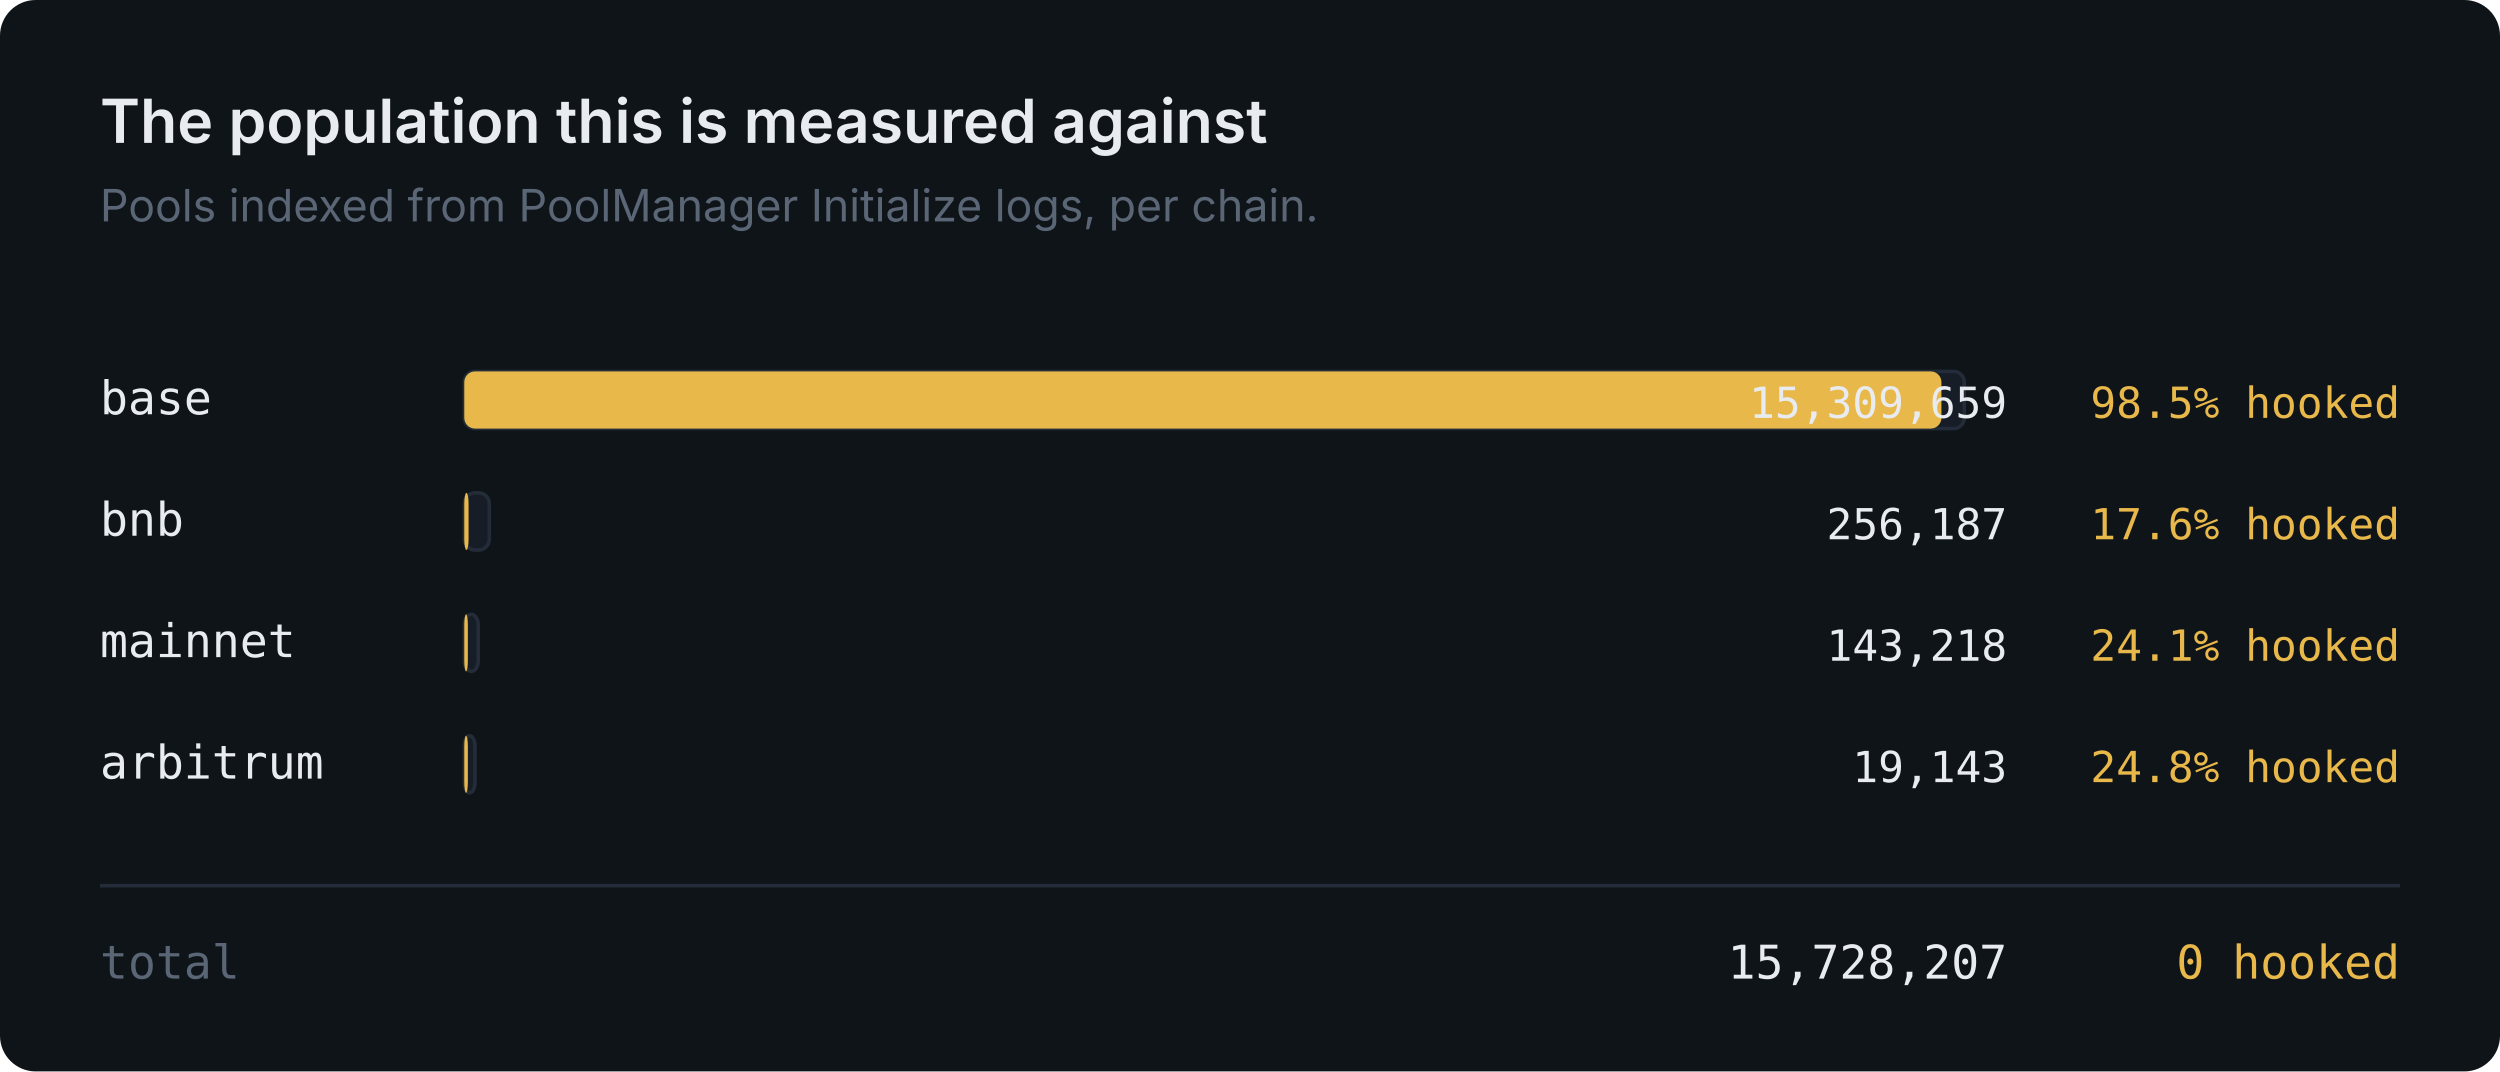
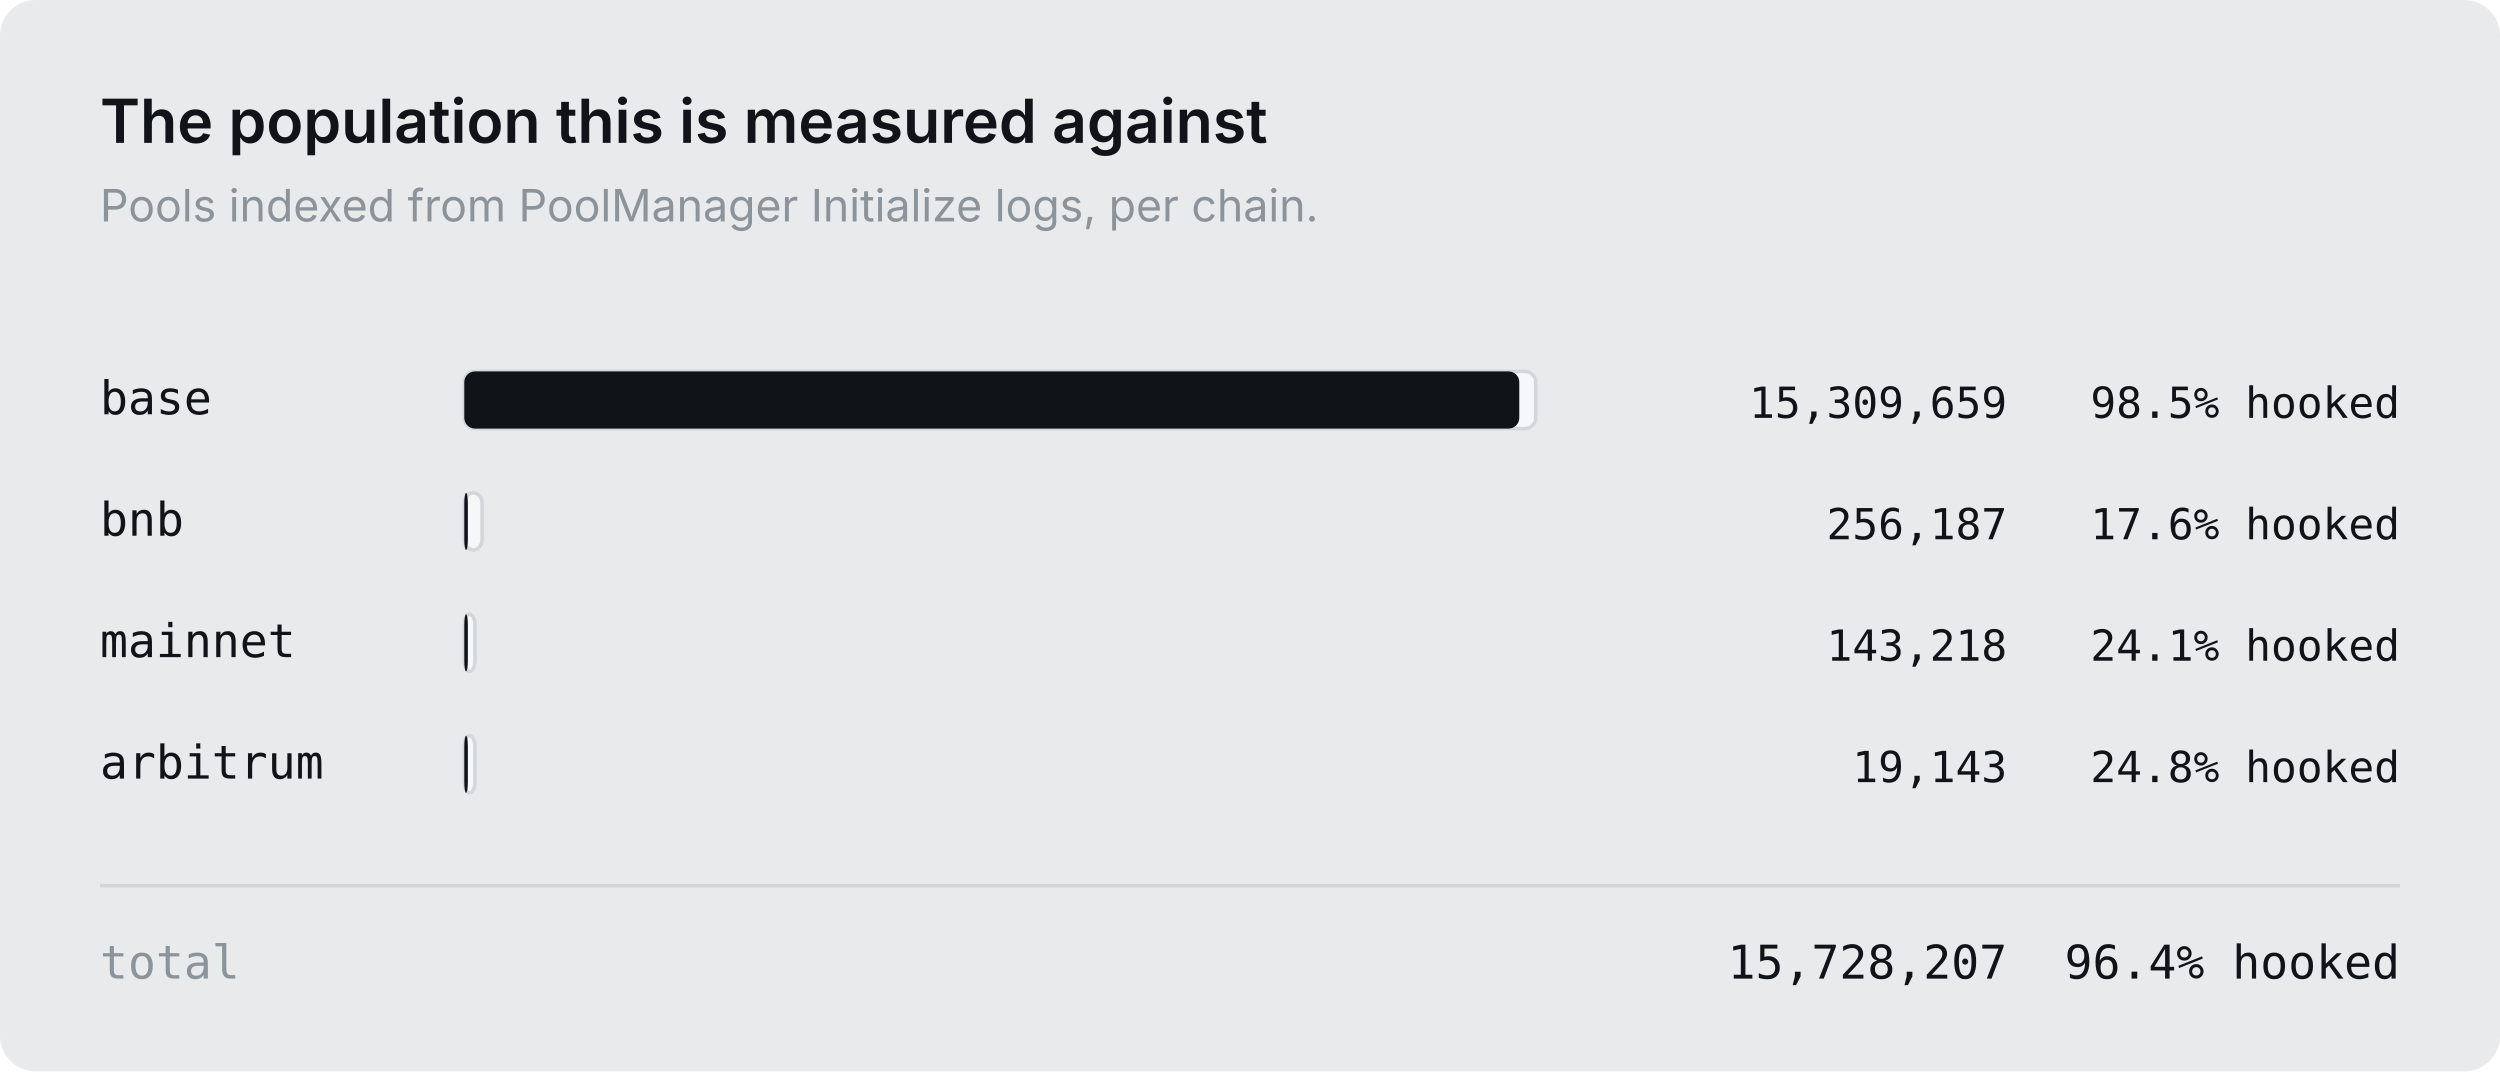
<svg xmlns="http://www.w3.org/2000/svg" viewBox="0 0 700 300" width="700" height="300" role="img" aria-label="Pools indexed per chain, and the hooked share">
-   <rect width="700" height="300" rx="10" fill="#0f1419" />
-   <text x="28" y="40" font-family="'IBM Plex Sans',-apple-system,BlinkMacSystemFont,'Segoe UI',sans-serif" font-size="17" font-weight="600" fill="#e8ecf1" text-anchor="start">The population this is measured against</text>
-   <text x="28" y="62" font-family="'IBM Plex Sans',-apple-system,BlinkMacSystemFont,'Segoe UI',sans-serif" font-size="12.5" font-weight="400" fill="#5a6675" text-anchor="start">Pools indexed from PoolManager Initialize logs, per chain.</text>
-   <text x="28" y="116" font-family="ui-monospace,'SF Mono','IBM Plex Mono',Menlo,monospace" font-size="13" font-weight="400" fill="#e8ecf1" text-anchor="start">base</text>
-   <rect x="130" y="104" width="420.0" height="16" rx="3" fill="#171d26" stroke="#232c38" />
-   <rect x="130" y="104" width="413.6" height="16" rx="3" fill="#e8b84b" />
-   <text x="562" y="117" font-family="ui-monospace,'SF Mono','IBM Plex Mono',Menlo,monospace" font-size="12" font-weight="400" fill="#e8ecf1" text-anchor="end">15,309,659</text>
-   <text x="672" y="117" font-family="ui-monospace,'SF Mono','IBM Plex Mono',Menlo,monospace" font-size="12" font-weight="400" fill="#e8b84b" text-anchor="end">98.5% hooked</text>
-   <text x="28" y="150" font-family="ui-monospace,'SF Mono','IBM Plex Mono',Menlo,monospace" font-size="13" font-weight="400" fill="#e8ecf1" text-anchor="start">bnb</text>
-   <rect x="130" y="138" width="7.0" height="16" rx="3" fill="#171d26" stroke="#232c38" />
-   <rect x="130" y="138" width="1.2" height="16" rx="3" fill="#e8b84b" />
-   <text x="562" y="151" font-family="ui-monospace,'SF Mono','IBM Plex Mono',Menlo,monospace" font-size="12" font-weight="400" fill="#e8ecf1" text-anchor="end">256,187</text>
-   <text x="672" y="151" font-family="ui-monospace,'SF Mono','IBM Plex Mono',Menlo,monospace" font-size="12" font-weight="400" fill="#e8b84b" text-anchor="end">17.6% hooked</text>
-   <text x="28" y="184" font-family="ui-monospace,'SF Mono','IBM Plex Mono',Menlo,monospace" font-size="13" font-weight="400" fill="#e8ecf1" text-anchor="start">mainnet</text>
-   <rect x="130" y="172" width="3.9" height="16" rx="3" fill="#171d26" stroke="#232c38" />
-   <rect x="130" y="172" width="1.0" height="16" rx="3" fill="#e8b84b" />
-   <text x="562" y="185" font-family="ui-monospace,'SF Mono','IBM Plex Mono',Menlo,monospace" font-size="12" font-weight="400" fill="#e8ecf1" text-anchor="end">143,218</text>
-   <text x="672" y="185" font-family="ui-monospace,'SF Mono','IBM Plex Mono',Menlo,monospace" font-size="12" font-weight="400" fill="#e8b84b" text-anchor="end">24.1% hooked</text>
-   <text x="28" y="218" font-family="ui-monospace,'SF Mono','IBM Plex Mono',Menlo,monospace" font-size="13" font-weight="400" fill="#e8ecf1" text-anchor="start">arbitrum</text>
-   <rect x="130" y="206" width="3.0" height="16" rx="3" fill="#171d26" stroke="#232c38" />
-   <rect x="130" y="206" width="1.0" height="16" rx="3" fill="#e8b84b" />
-   <text x="562" y="219" font-family="ui-monospace,'SF Mono','IBM Plex Mono',Menlo,monospace" font-size="12" font-weight="400" fill="#e8ecf1" text-anchor="end">19,143</text>
-   <text x="672" y="219" font-family="ui-monospace,'SF Mono','IBM Plex Mono',Menlo,monospace" font-size="12" font-weight="400" fill="#e8b84b" text-anchor="end">24.8% hooked</text>
-   <line x1="28" y1="248" x2="672" y2="248" stroke="#232c38" />
-   <text x="28" y="274" font-family="ui-monospace,'SF Mono','IBM Plex Mono',Menlo,monospace" font-size="13" font-weight="400" fill="#5a6675" text-anchor="start">total</text>
-   <text x="562" y="274" font-family="ui-monospace,'SF Mono','IBM Plex Mono',Menlo,monospace" font-size="13" font-weight="400" fill="#e8ecf1" text-anchor="end">15,728,207</text>
-   <text x="672" y="274" font-family="ui-monospace,'SF Mono','IBM Plex Mono',Menlo,monospace" font-size="13" font-weight="400" fill="#e8b84b" text-anchor="end">0 hooked</text>
+   <rect width="700" height="300" rx="10" fill="#e8eaec" />
+   <text x="28" y="40" font-family="'Space Grotesk',-apple-system,BlinkMacSystemFont,'Segoe UI',sans-serif" font-size="17" font-weight="600" fill="#101418" text-anchor="start">The population this is measured against</text>
+   <text x="28" y="62" font-family="'Space Grotesk',-apple-system,BlinkMacSystemFont,'Segoe UI',sans-serif" font-size="12.5" font-weight="400" fill="#8b939b" text-anchor="start">Pools indexed from PoolManager Initialize logs, per chain.</text>
+   <text x="28" y="116" font-family="ui-monospace,'JetBrains Mono','SF Mono',Menlo,monospace" font-size="13" font-weight="400" fill="#101418" text-anchor="start">base</text>
+   <rect x="130" y="104" width="300.0" height="16" rx="3" fill="#f6f7f8" stroke="#d2d7db" />
+   <rect x="130" y="104" width="295.4" height="16" rx="3" fill="#101418" />
+   <text x="562" y="117" font-family="ui-monospace,'JetBrains Mono','SF Mono',Menlo,monospace" font-size="12" font-weight="400" fill="#101418" text-anchor="end">15,309,659</text>
+   <text x="672" y="117" font-family="ui-monospace,'JetBrains Mono','SF Mono',Menlo,monospace" font-size="12" font-weight="400" fill="#101418" text-anchor="end">98.5% hooked</text>
+   <text x="28" y="150" font-family="ui-monospace,'JetBrains Mono','SF Mono',Menlo,monospace" font-size="13" font-weight="400" fill="#101418" text-anchor="start">bnb</text>
+   <rect x="130" y="138" width="5.0" height="16" rx="3" fill="#f6f7f8" stroke="#d2d7db" />
+   <rect x="130" y="138" width="1.0" height="16" rx="3" fill="#101418" />
+   <text x="562" y="151" font-family="ui-monospace,'JetBrains Mono','SF Mono',Menlo,monospace" font-size="12" font-weight="400" fill="#101418" text-anchor="end">256,187</text>
+   <text x="672" y="151" font-family="ui-monospace,'JetBrains Mono','SF Mono',Menlo,monospace" font-size="12" font-weight="400" fill="#101418" text-anchor="end">17.6% hooked</text>
+   <text x="28" y="184" font-family="ui-monospace,'JetBrains Mono','SF Mono',Menlo,monospace" font-size="13" font-weight="400" fill="#101418" text-anchor="start">mainnet</text>
+   <rect x="130" y="172" width="3.0" height="16" rx="3" fill="#f6f7f8" stroke="#d2d7db" />
+   <rect x="130" y="172" width="1.0" height="16" rx="3" fill="#101418" />
+   <text x="562" y="185" font-family="ui-monospace,'JetBrains Mono','SF Mono',Menlo,monospace" font-size="12" font-weight="400" fill="#101418" text-anchor="end">143,218</text>
+   <text x="672" y="185" font-family="ui-monospace,'JetBrains Mono','SF Mono',Menlo,monospace" font-size="12" font-weight="400" fill="#101418" text-anchor="end">24.1% hooked</text>
+   <text x="28" y="218" font-family="ui-monospace,'JetBrains Mono','SF Mono',Menlo,monospace" font-size="13" font-weight="400" fill="#101418" text-anchor="start">arbitrum</text>
+   <rect x="130" y="206" width="3.0" height="16" rx="3" fill="#f6f7f8" stroke="#d2d7db" />
+   <rect x="130" y="206" width="1.0" height="16" rx="3" fill="#101418" />
+   <text x="562" y="219" font-family="ui-monospace,'JetBrains Mono','SF Mono',Menlo,monospace" font-size="12" font-weight="400" fill="#101418" text-anchor="end">19,143</text>
+   <text x="672" y="219" font-family="ui-monospace,'JetBrains Mono','SF Mono',Menlo,monospace" font-size="12" font-weight="400" fill="#101418" text-anchor="end">24.8% hooked</text>
+   <line x1="28" y1="248" x2="672" y2="248" stroke="#d2d7db" />
+   <text x="28" y="274" font-family="ui-monospace,'JetBrains Mono','SF Mono',Menlo,monospace" font-size="13" font-weight="400" fill="#8b939b" text-anchor="start">total</text>
+   <text x="562" y="274" font-family="ui-monospace,'JetBrains Mono','SF Mono',Menlo,monospace" font-size="13" font-weight="400" fill="#101418" text-anchor="end">15,728,207</text>
+   <text x="672" y="274" font-family="ui-monospace,'JetBrains Mono','SF Mono',Menlo,monospace" font-size="13" font-weight="400" fill="#101418" text-anchor="end">96.4% hooked</text>
</svg>
